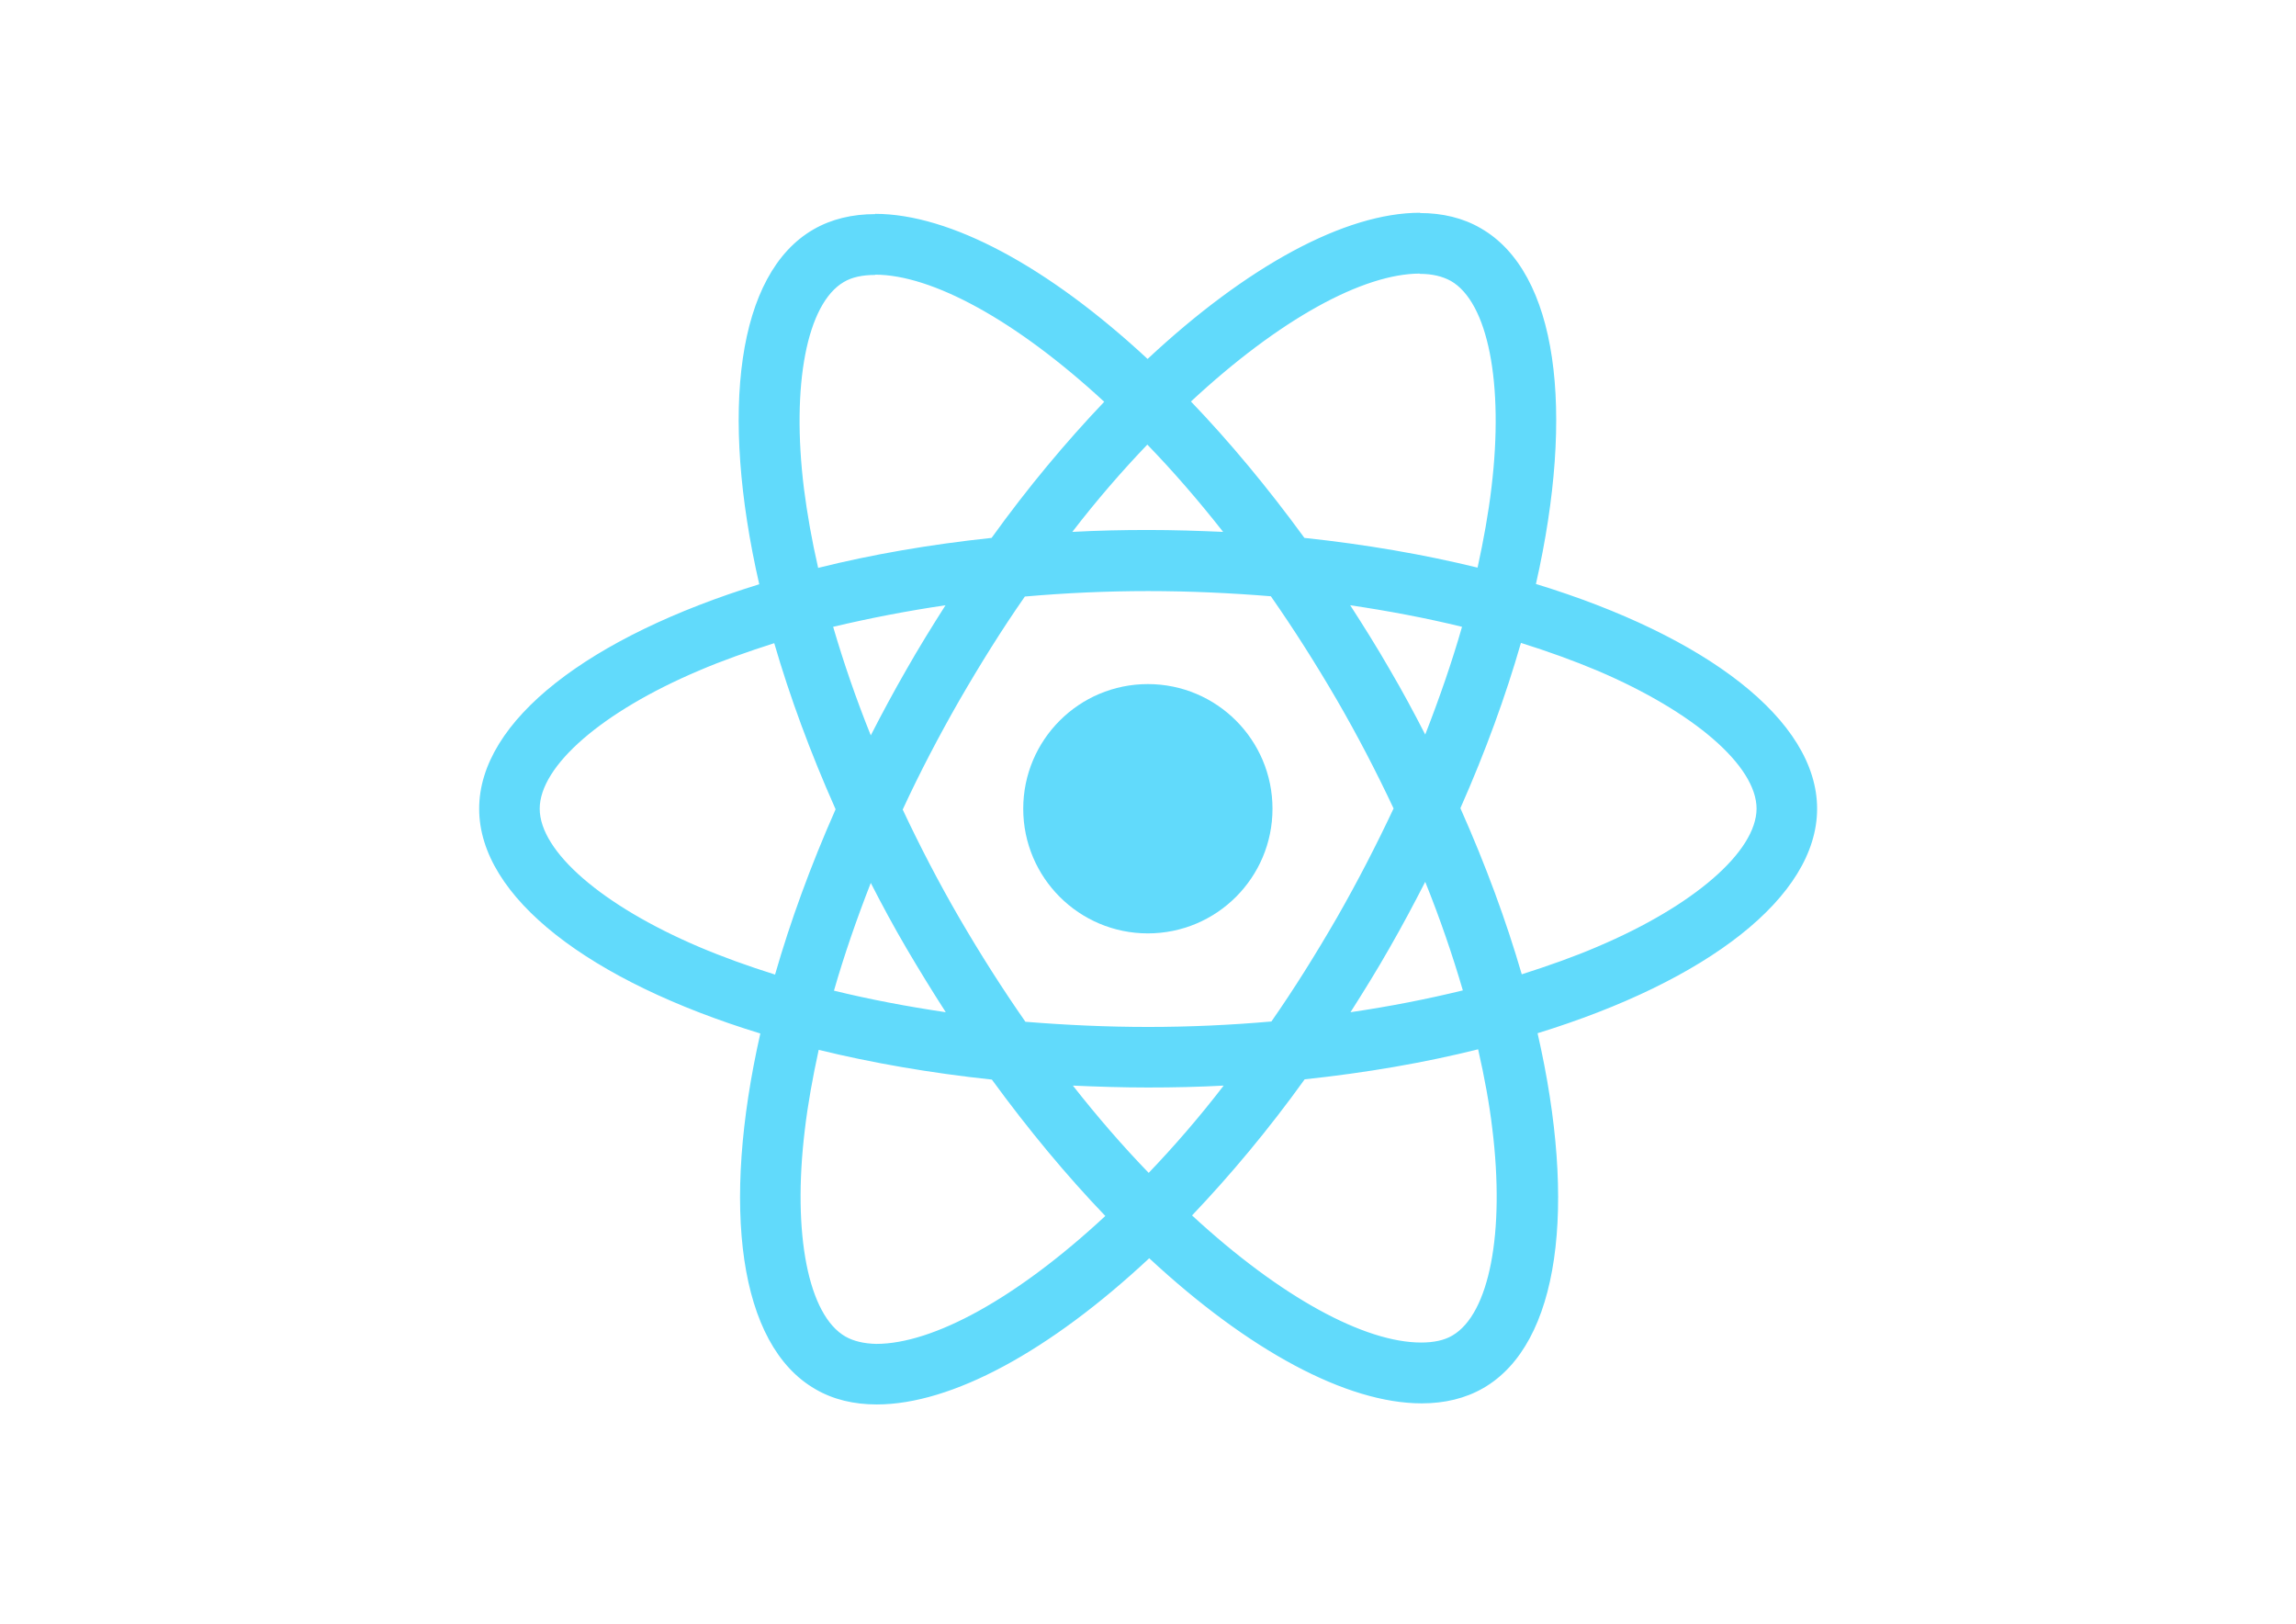
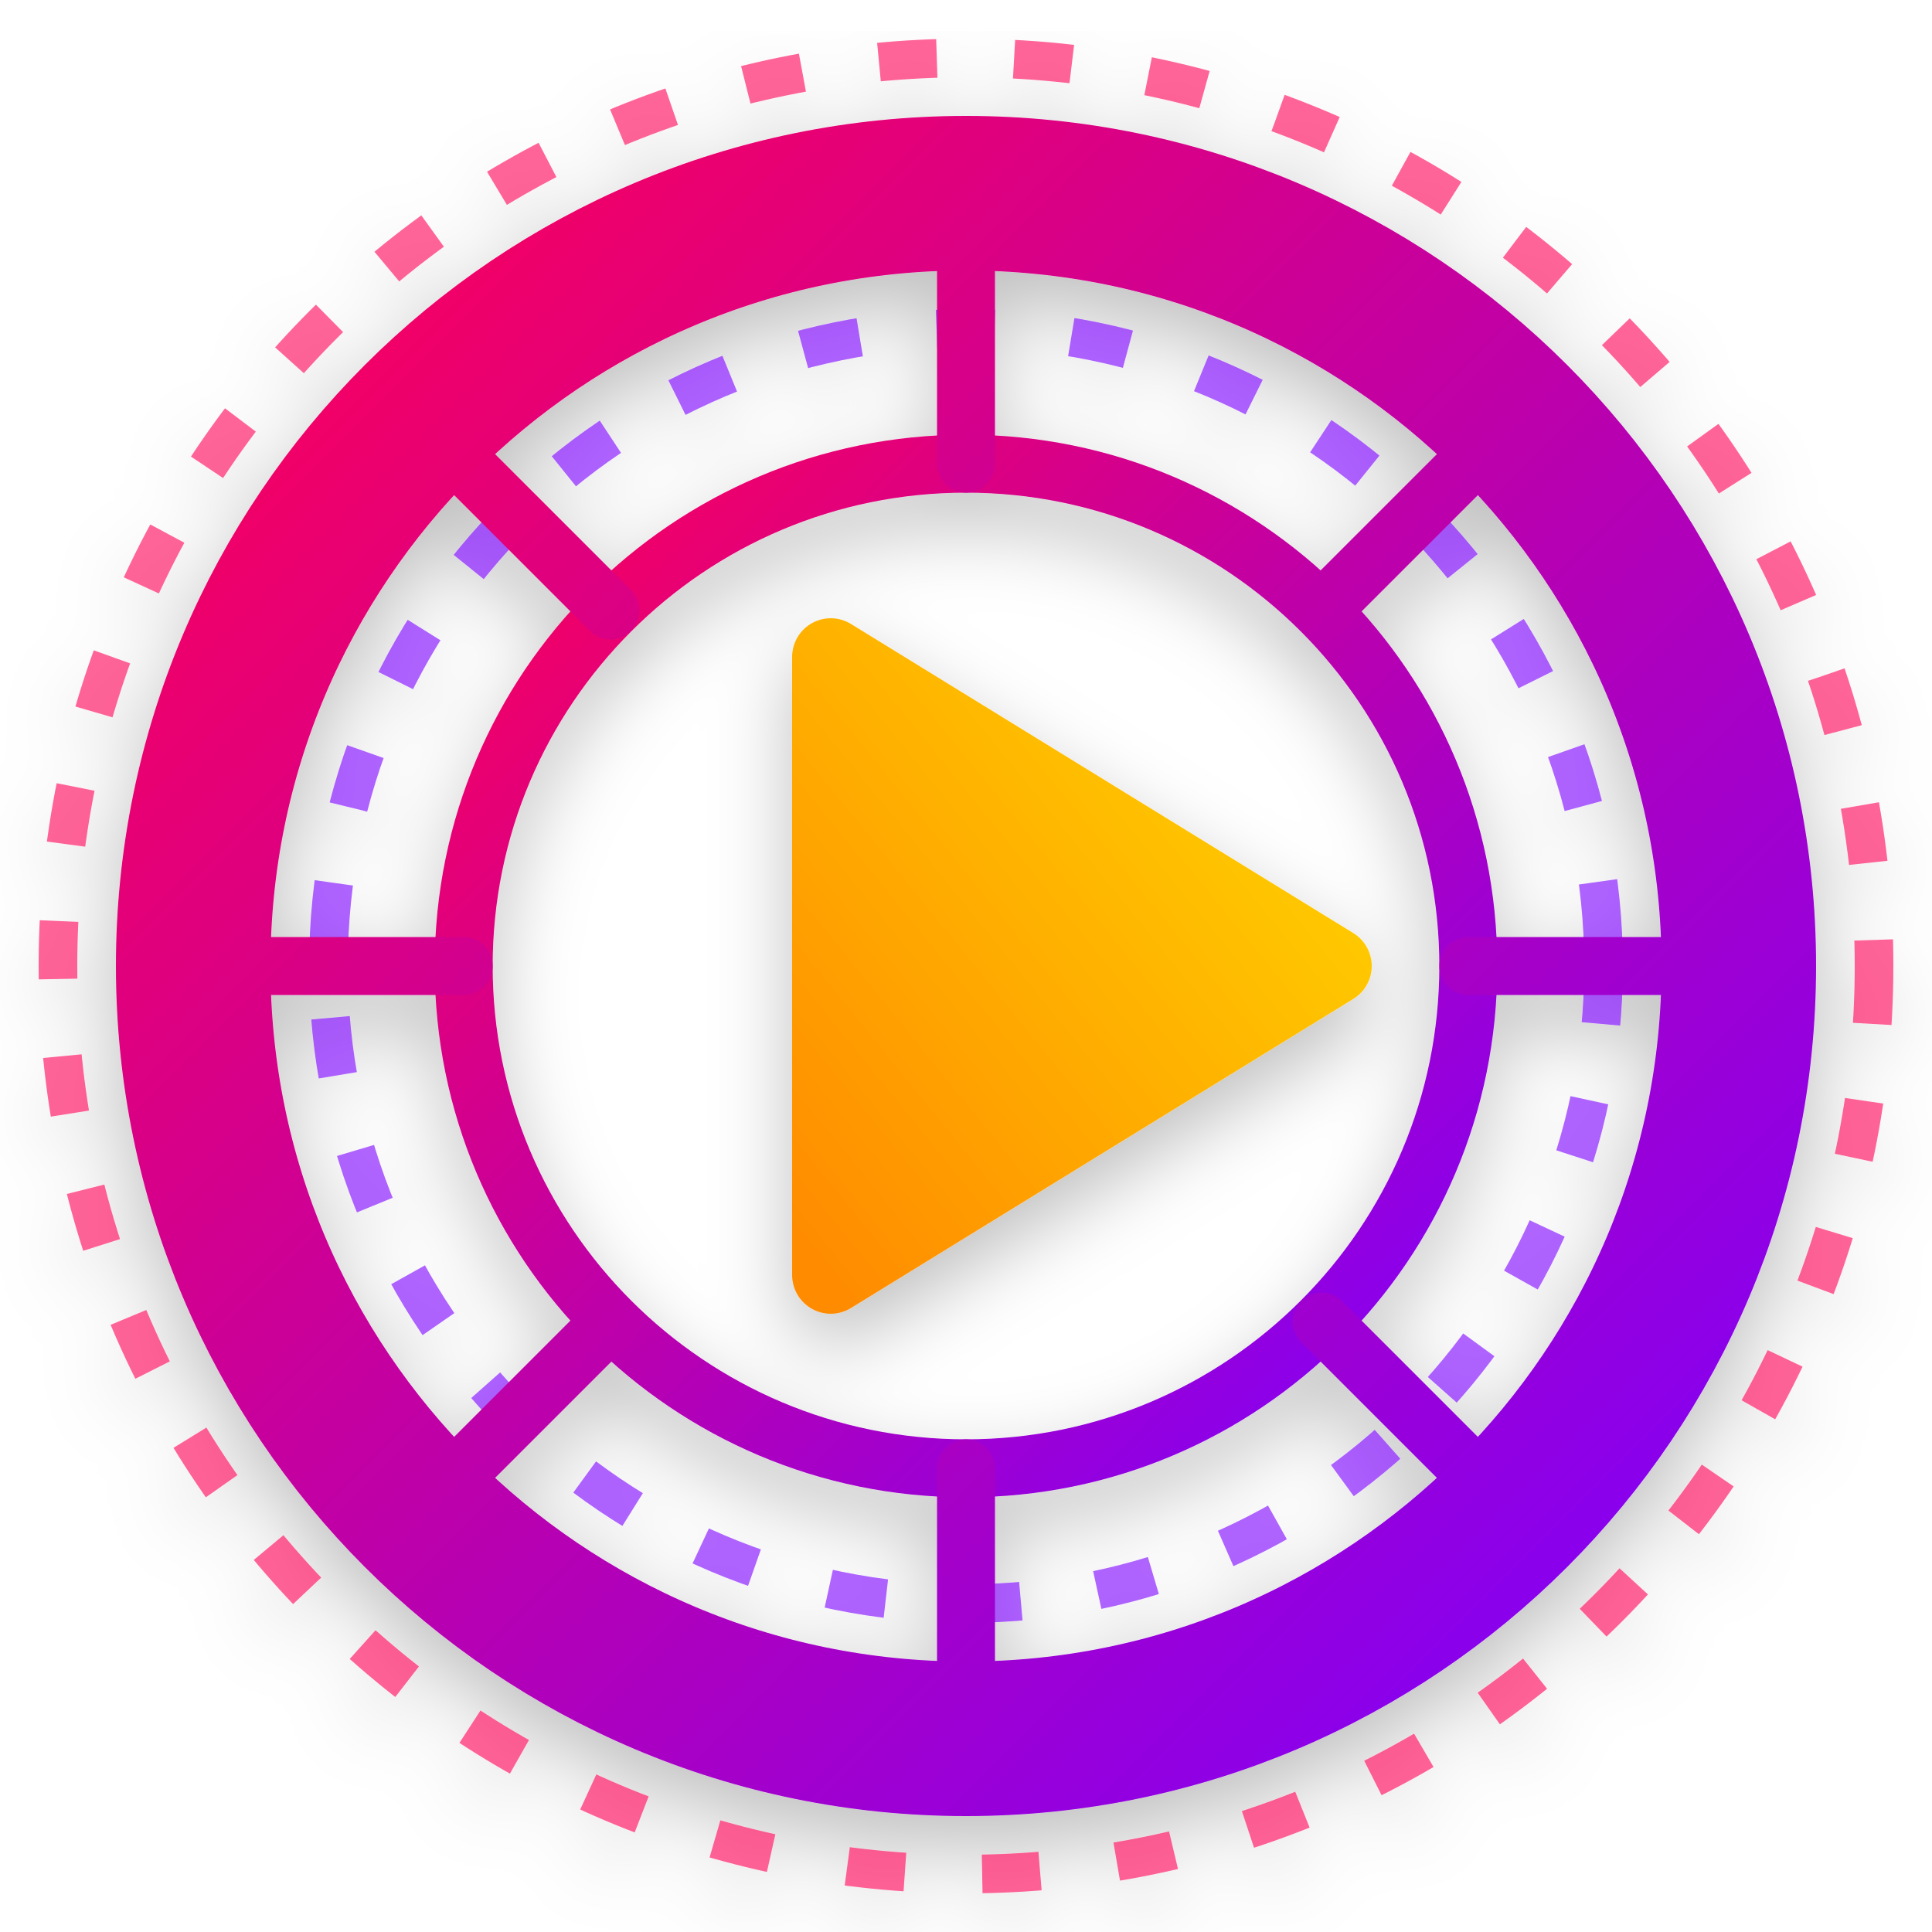
- <svg xmlns="http://www.w3.org/2000/svg" viewBox="0 0 841.9 595.3">
-   <g fill="#61DAFB">
-     <path d="M666.3 296.5c0-32.5-40.7-63.3-103.1-82.4 14.4-63.6 8-114.2-20.2-130.4-6.5-3.8-14.1-5.6-22.4-5.6v22.3c4.6 0 8.3.9 11.4 2.6 13.6 7.8 19.5 37.5 14.9 75.7-1.1 9.4-2.9 19.3-5.1 29.4-19.6-4.8-41-8.5-63.5-10.9-13.5-18.5-27.5-35.3-41.6-50 32.6-30.3 63.2-46.9 84-46.9V78c-27.5 0-63.5 19.6-99.9 53.6-36.4-33.8-72.4-53.2-99.9-53.2v22.3c20.7 0 51.4 16.5 84 46.6-14 14.7-28 31.4-41.3 49.9-22.6 2.4-44 6.1-63.6 11-2.3-10-4-19.7-5.2-29-4.7-38.2 1.1-67.9 14.6-75.8 3-1.8 6.9-2.6 11.5-2.6V78.5c-8.4 0-16 1.8-22.6 5.6-28.1 16.2-34.4 66.7-19.9 130.1-62.2 19.2-102.7 49.9-102.7 82.3 0 32.5 40.7 63.3 103.1 82.4-14.4 63.6-8 114.2 20.2 130.4 6.5 3.8 14.1 5.6 22.5 5.6 27.5 0 63.5-19.6 99.9-53.6 36.4 33.8 72.4 53.2 99.9 53.2 8.4 0 16-1.8 22.6-5.6 28.1-16.2 34.4-66.7 19.9-130.1 62-19.1 102.5-49.9 102.5-82.3zm-130.2-66.7c-3.7 12.9-8.3 26.2-13.5 39.5-4.1-8-8.4-16-13.1-24-4.6-8-9.5-15.8-14.4-23.4 14.2 2.1 27.9 4.7 41 7.9zm-45.8 106.5c-7.8 13.5-15.8 26.3-24.1 38.2-14.9 1.3-30 2-45.2 2-15.1 0-30.2-.7-45-1.9-8.3-11.9-16.4-24.6-24.2-38-7.6-13.1-14.5-26.4-20.8-39.8 6.2-13.4 13.2-26.8 20.7-39.9 7.8-13.5 15.8-26.3 24.1-38.2 14.9-1.3 30-2 45.2-2 15.1 0 30.2.7 45 1.9 8.3 11.9 16.4 24.6 24.2 38 7.6 13.1 14.5 26.4 20.8 39.8-6.3 13.4-13.2 26.8-20.7 39.9zm32.3-13c5.4 13.4 10 26.8 13.8 39.8-13.1 3.2-26.9 5.9-41.2 8 4.9-7.7 9.8-15.6 14.4-23.7 4.6-8 8.9-16.1 13-24.1zM421.2 430c-9.3-9.6-18.6-20.3-27.8-32 9 .4 18.2.7 27.5.7 9.4 0 18.7-.2 27.8-.7-9 11.7-18.3 22.4-27.5 32zm-74.4-58.9c-14.2-2.1-27.9-4.7-41-7.9 3.7-12.9 8.3-26.2 13.5-39.5 4.1 8 8.4 16 13.1 24 4.7 8 9.5 15.8 14.4 23.4zM420.7 163c9.3 9.6 18.6 20.3 27.8 32-9-.4-18.2-.7-27.5-.7-9.4 0-18.7.2-27.8.7 9-11.7 18.3-22.4 27.5-32zm-74 58.9c-4.9 7.7-9.8 15.6-14.4 23.7-4.6 8-8.9 16-13 24-5.4-13.4-10-26.8-13.8-39.8 13.1-3.1 26.9-5.8 41.2-7.9zm-90.5 125.2c-35.4-15.1-58.3-34.9-58.3-50.6 0-15.7 22.9-35.6 58.3-50.6 8.6-3.7 18-7 27.7-10.1 5.7 19.6 13.2 40 22.5 60.9-9.2 20.8-16.6 41.1-22.2 60.6-9.9-3.1-19.3-6.5-28-10.2zM310 490c-13.6-7.8-19.5-37.5-14.9-75.7 1.1-9.4 2.9-19.3 5.1-29.4 19.6 4.8 41 8.5 63.5 10.9 13.5 18.5 27.5 35.3 41.6 50-32.6 30.3-63.2 46.9-84 46.9-4.5-.1-8.3-1-11.3-2.7zm237.2-76.2c4.7 38.2-1.1 67.9-14.6 75.8-3 1.8-6.9 2.6-11.5 2.6-20.7 0-51.4-16.5-84-46.6 14-14.7 28-31.4 41.3-49.9 22.6-2.4 44-6.1 63.6-11 2.3 10.1 4.1 19.8 5.2 29.1zm38.5-66.7c-8.6 3.7-18 7-27.7 10.1-5.7-19.6-13.2-40-22.5-60.9 9.2-20.8 16.6-41.1 22.2-60.6 9.9 3.1 19.3 6.5 28.1 10.2 35.4 15.1 58.3 34.9 58.3 50.6-.1 15.7-23 35.6-58.4 50.6zM320.8 78.4z" />
-     <circle cx="420.9" cy="296.5" r="45.7" />
-     <path d="M520.5 78.1z" />
+ <svg xmlns="http://www.w3.org/2000/svg" viewBox="0 0 500 500" width="100%" height="100%">
+   <defs>
+     <linearGradient id="filmGrad" x1="0%" y1="0%" x2="100%" y2="100%">
+       <stop offset="0%" style="stop-color:#FF0055;stop-opacity:1" />
+       <stop offset="100%" style="stop-color:#7B00FF;stop-opacity:1" />
+     </linearGradient>
+     <linearGradient id="playGrad" x1="100%" y1="0%" x2="0%" y2="100%">
+       <stop offset="0%" style="stop-color:#FFD700;stop-opacity:1" />
+       <stop offset="100%" style="stop-color:#FF8C00;stop-opacity:1" />
+     </linearGradient>
+     <filter id="shadow" x="-20%" y="-20%" width="140%" height="140%">
+       <feDropShadow dx="0" dy="8" stdDeviation="10" flood-color="#000000" flood-opacity="0.25" />
+     </filter>
+   </defs>
+   <g filter="url(#shadow)">
+     <circle cx="250" cy="250" r="200" fill="none" stroke="url(#filmGrad)" stroke-width="40" />
+     <circle cx="250" cy="250" r="235" fill="none" stroke="#FF0055" stroke-width="10" stroke-dasharray="15, 20" opacity="0.6" />
+     <circle cx="250" cy="250" r="165" fill="none" stroke="#7B00FF" stroke-width="10" stroke-dasharray="15, 20" opacity="0.6" />
+     <circle cx="250" cy="250" r="130" fill="none" stroke="url(#filmGrad)" stroke-width="15" />
+     <path d="M 250 50 L 250 120 M 250 380 L 250 450 M 50 250 L 120 250 M 380 250 L 450 250 M 108 108 L 158 158 M 342 342 L 392 392 M 108 392 L 158 342 M 392 108 L 342 158" stroke="url(#filmGrad)" stroke-width="15" stroke-linecap="round" />
+     <path d="M215,170 L215,330 L345,250 Z" fill="url(#playGrad)" stroke="url(#playGrad)" stroke-width="20" stroke-linejoin="round" />
  </g>
</svg>
